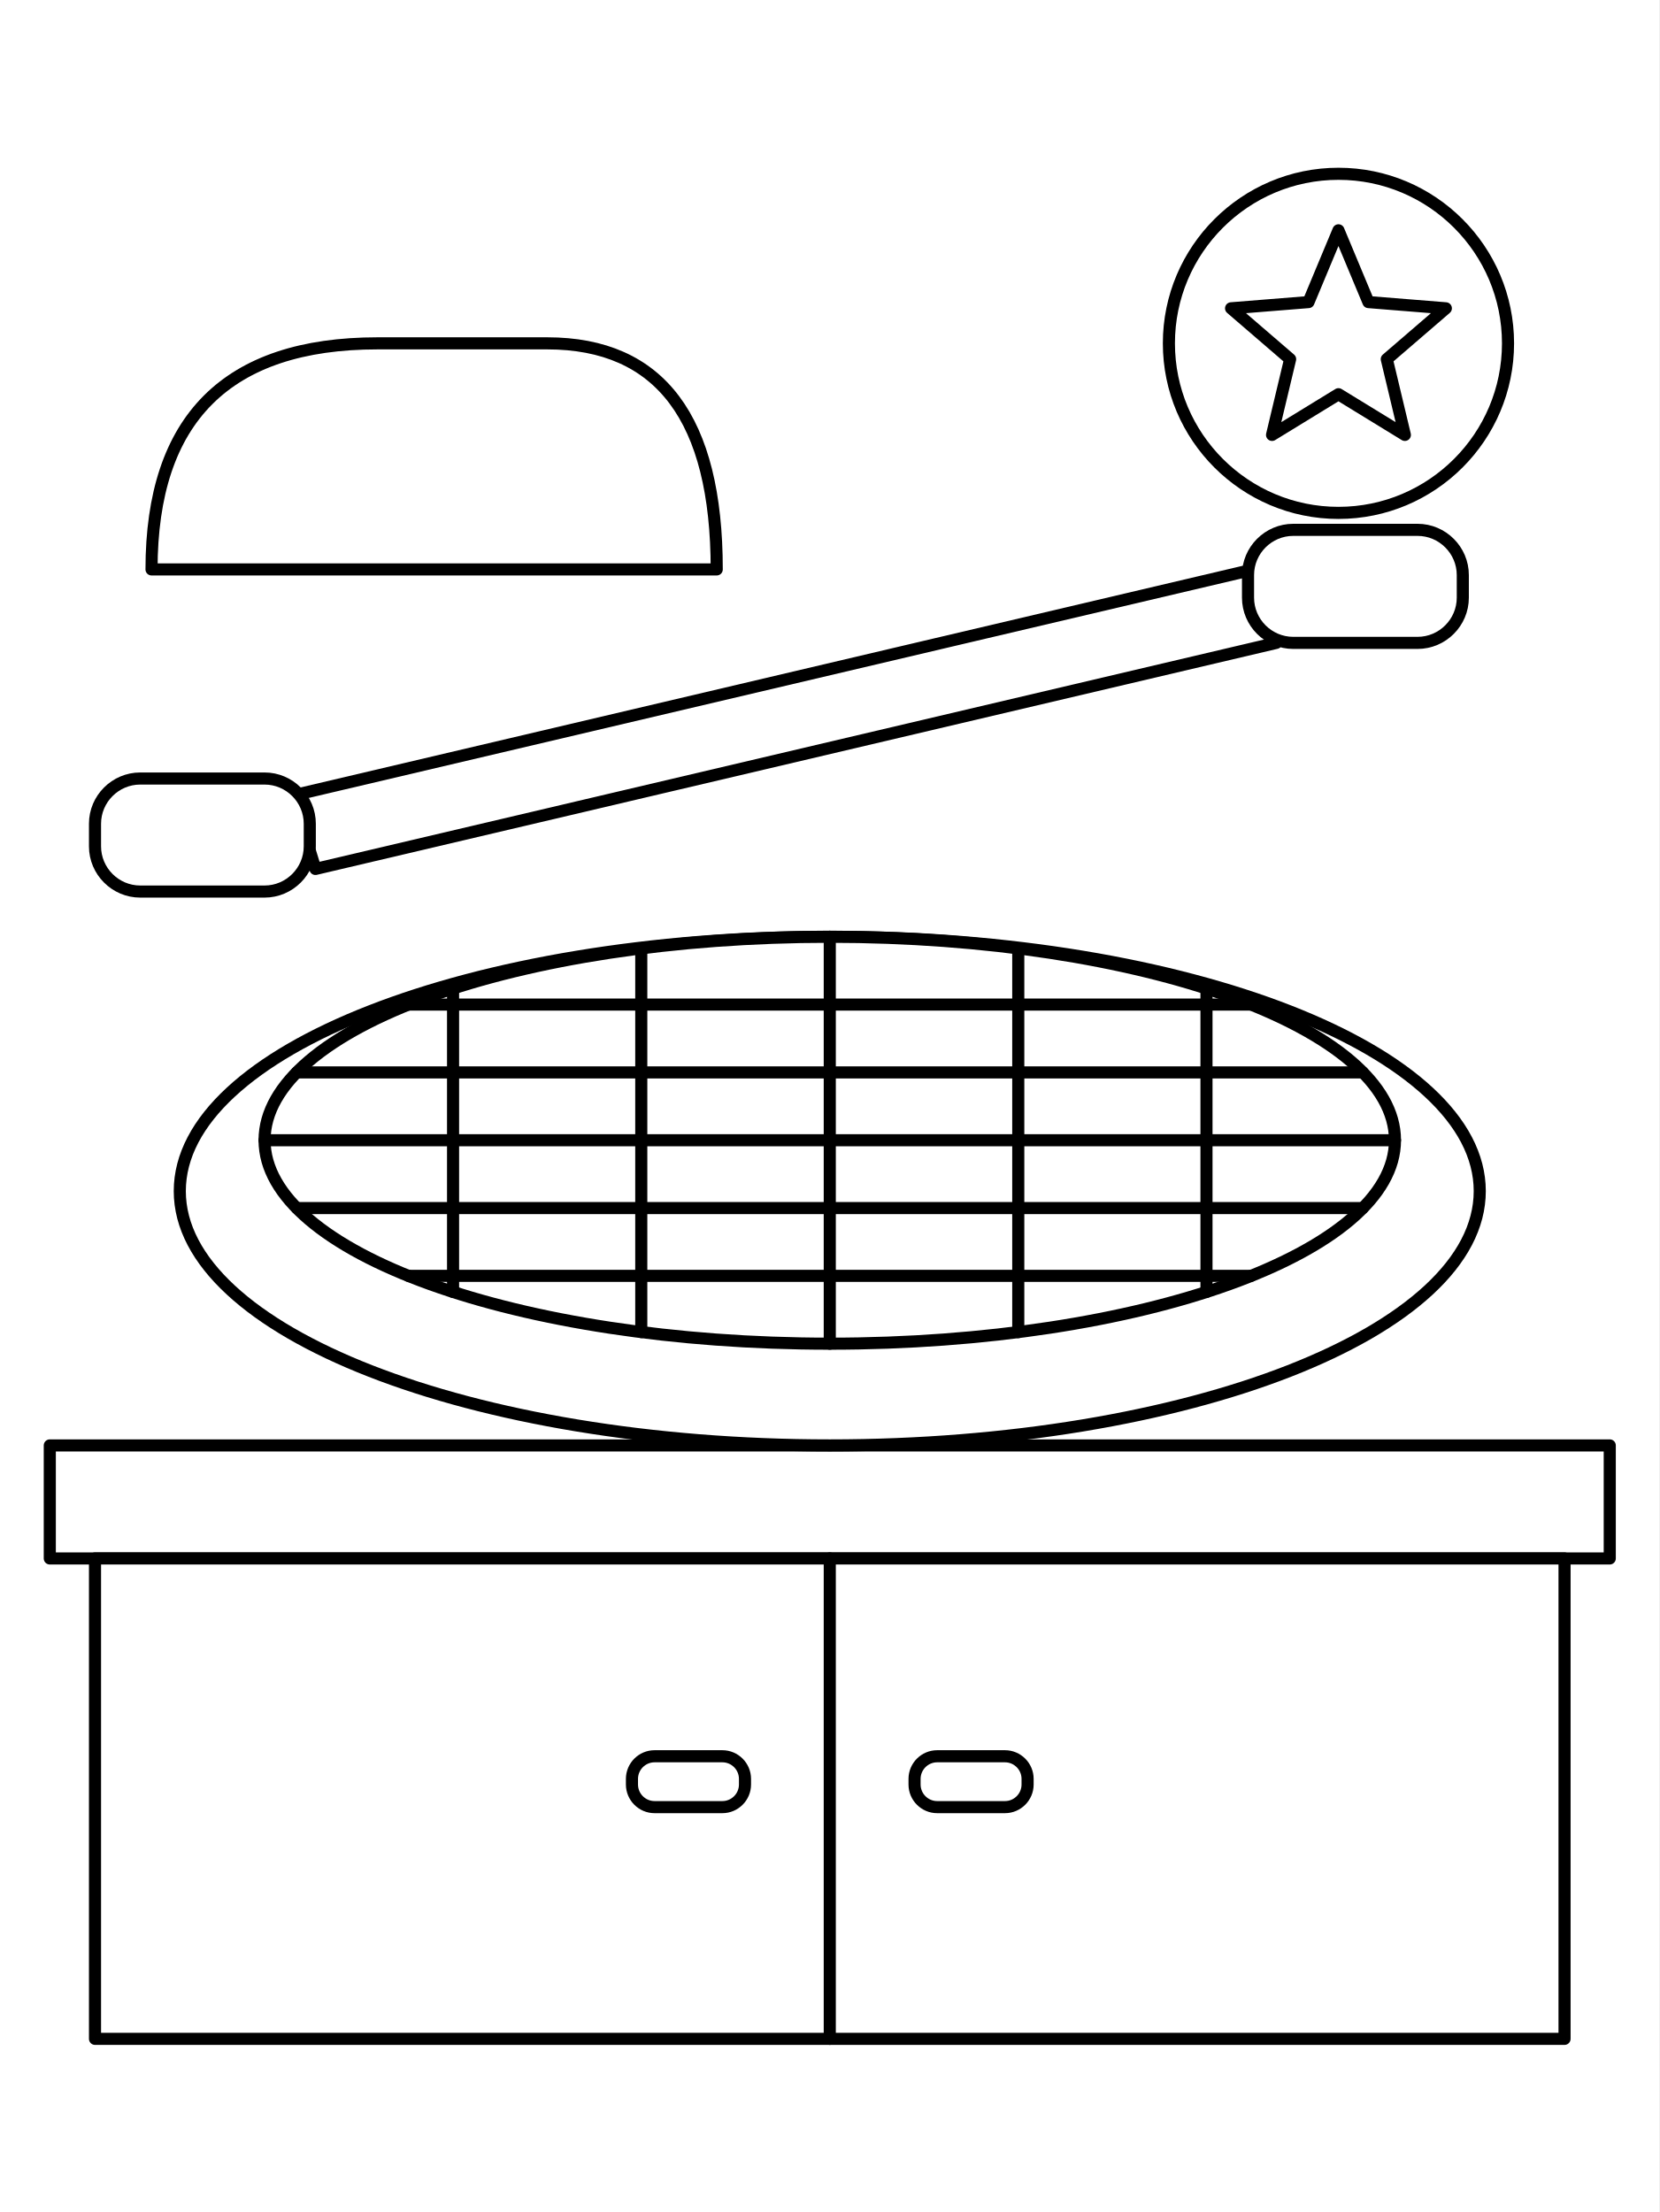
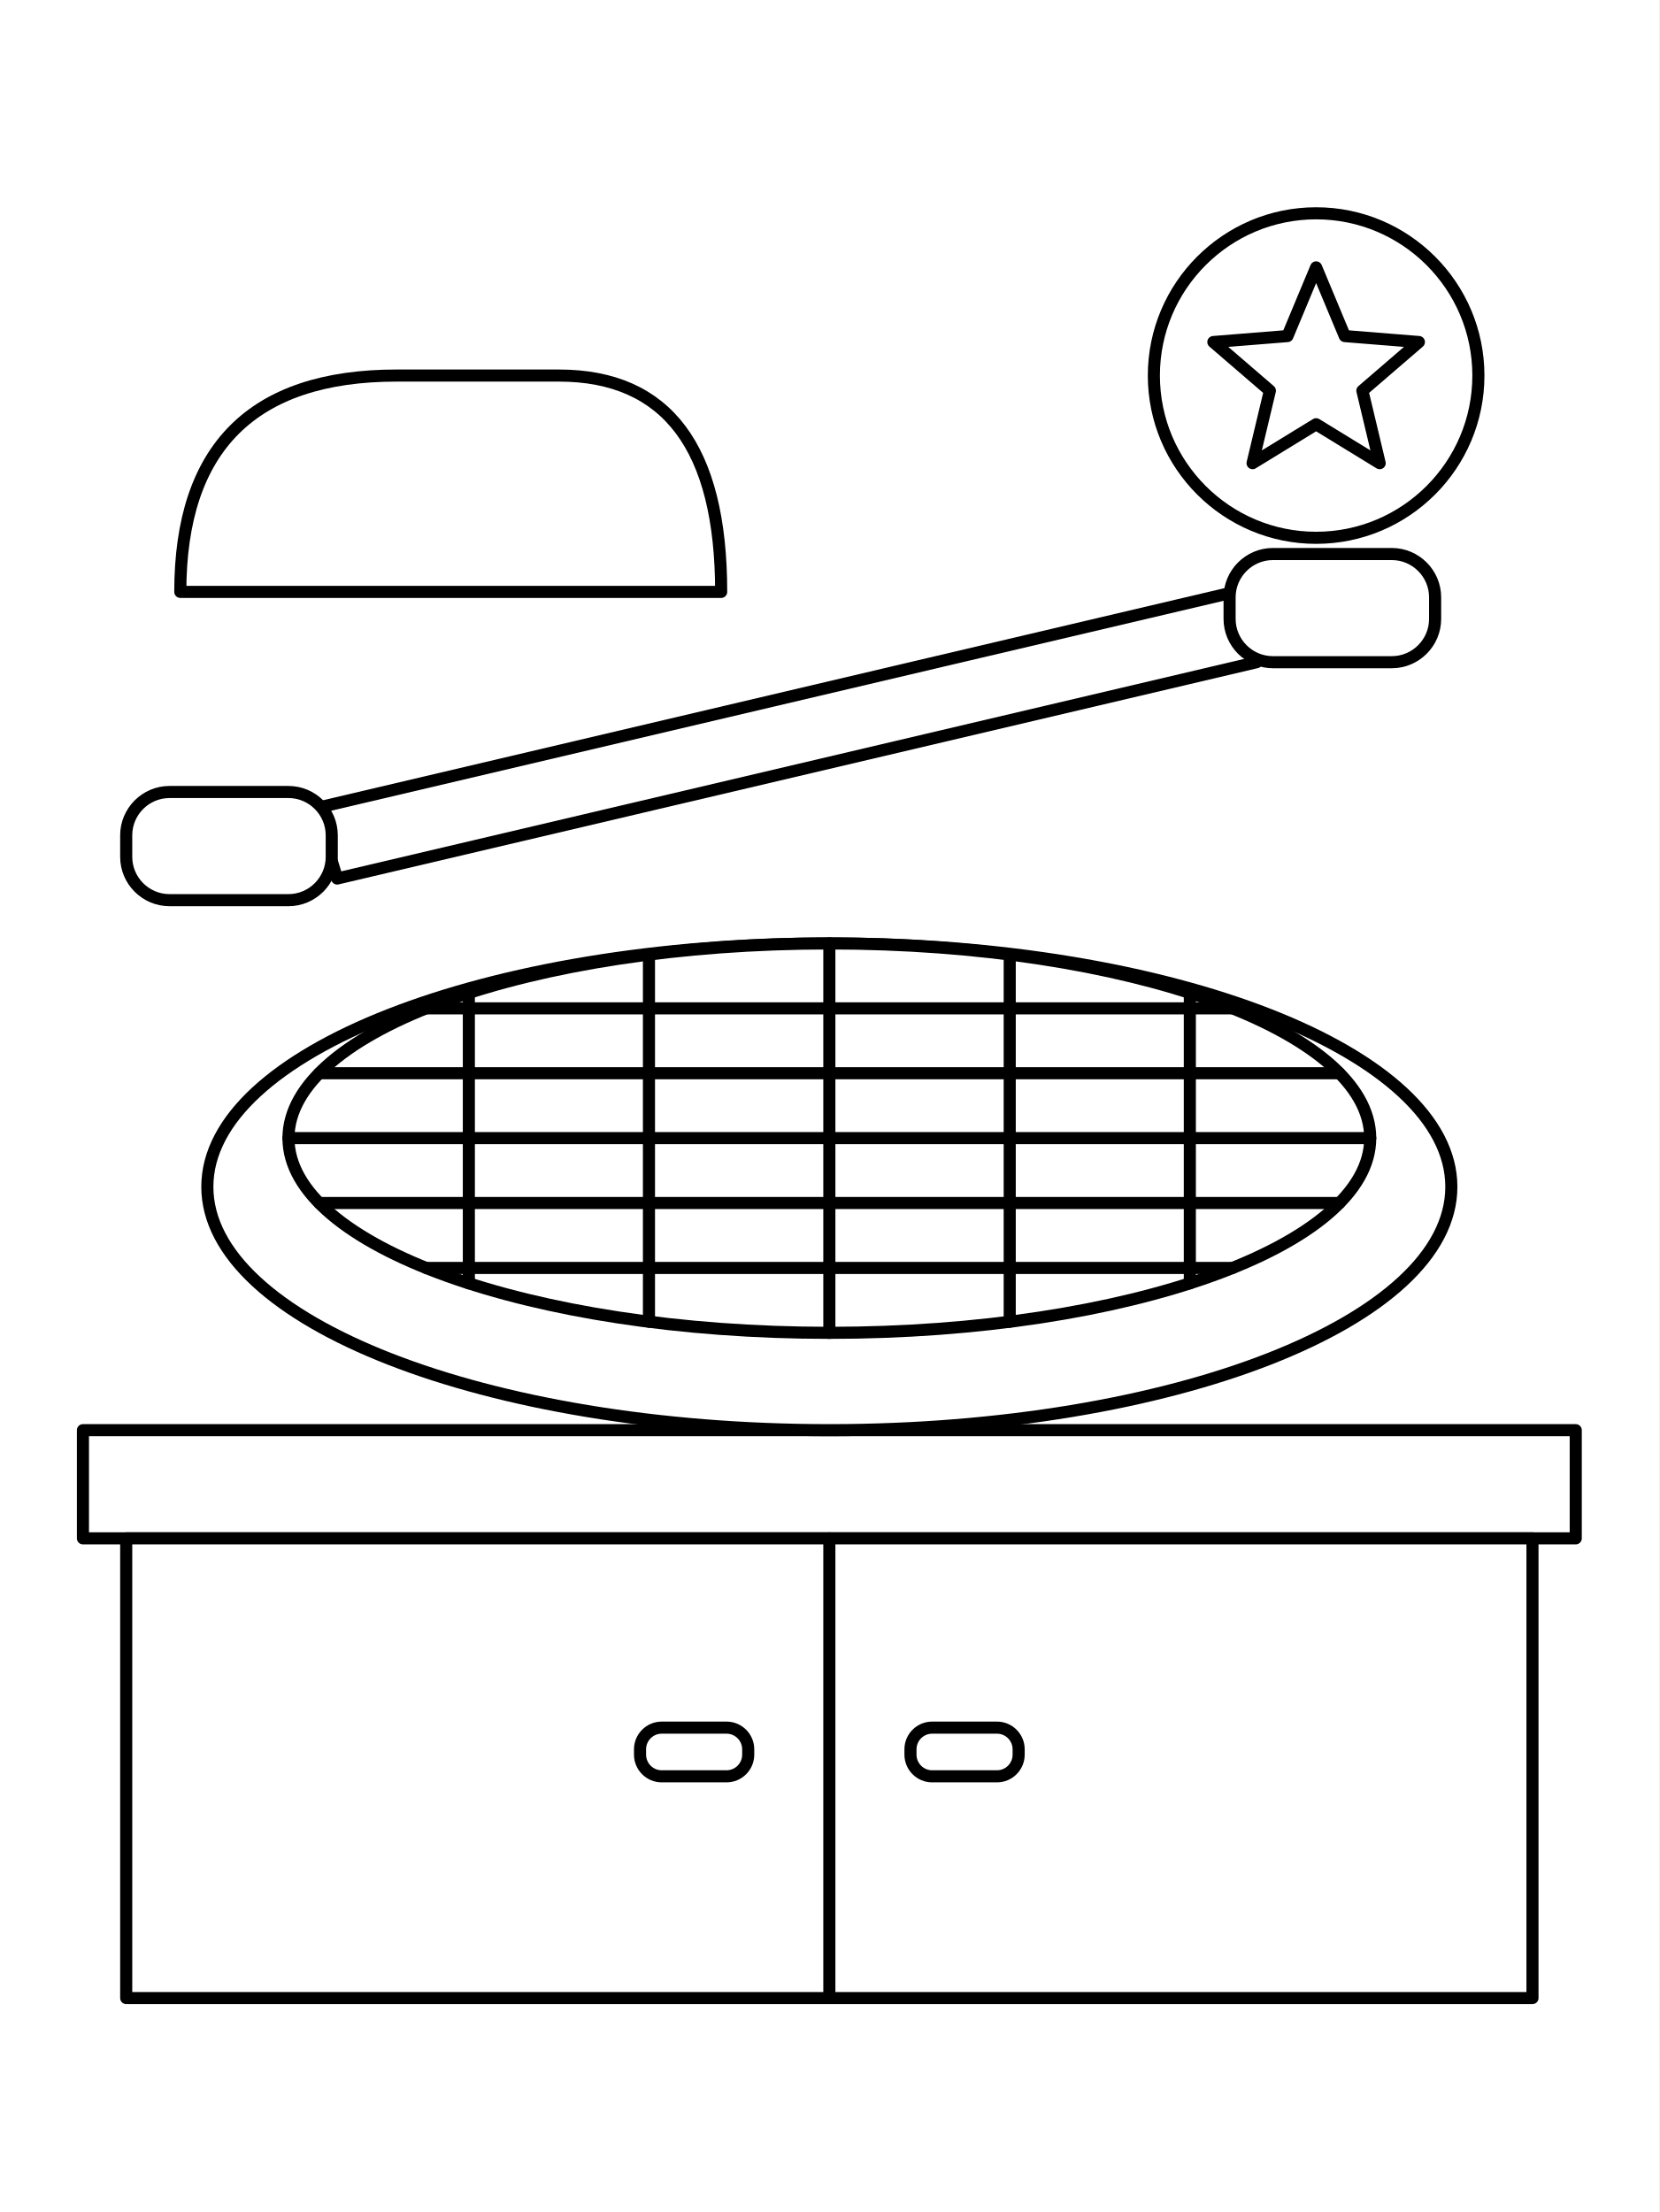
<svg xmlns="http://www.w3.org/2000/svg" version="1.1" viewBox="0 0 600 800" width="5.715in" height="7.62in" role="img" aria-label="Baking Day, a picture to color">
  <rect width="600" height="800" fill="#fff" />
-   <g transform="translate(-6.522 -49.565) scale(1.022)" fill="#fff" data-bw="white" stroke="#000" stroke-width="4.281" stroke-linecap="round" stroke-linejoin="round">
+   <g transform="translate(6.522 -30.435) scale(0.978)" fill="#fff" data-bw="white" stroke="#000" stroke-width="4.472" stroke-linecap="round" stroke-linejoin="round">
    <path d="M24 560 L576 560 L576 600 L24 600 Z" />
    <path d="M40 600 L560 600 L560 770 L40 770 Z" />
-     <path fill="none" stroke-width="4.281" d="M300 600 L300 770" />
+     <path fill="none" stroke-width="4.472" d="M300 600 L300 770" />
    <path d="M238 670 L262 670 C266.4 670 270 673.6 270 678 L270 680 C270 684.4 266.4 688 262 688 L238 688 C233.6 688 230 684.4 230 680 L230 678 C230 673.6 233.6 670 238 670 Z" />
    <path d="M338 670 L362 670 C366.4 670 370 673.6 370 678 L370 680 C370 684.4 366.4 688 362 688 L338 688 C333.6 688 330 684.4 330 680 L330 678 C330 673.6 333.6 670 338 670 Z" />
    <path d="M530 470 C530 519.7 427 560 300 560 C173 560 70 519.7 70 470 C70 420.3 173 380 300 380 C427 380 530 420.3 530 470 Z" />
    <path d="M500 452 C500 491.8 410.5 524 300 524 C189.5 524 100 491.8 100 452 C100 412.2 189.5 380 300 380 C410.5 380 500 412.2 500 452 Z" />
    <path fill="none" d="M166.7 398.3 L166.7 505.7" />
    <path fill="none" d="M150.9 404 L449.1 404" />
    <path fill="none" d="M233.3 384.1 L233.3 519.9" />
    <path fill="none" d="M111.4 428 L488.6 428" />
    <path fill="none" d="M300 380 L300 524" />
    <path fill="none" d="M100 452 L500 452" />
    <path fill="none" d="M366.7 384.1 L366.7 519.9" />
    <path fill="none" d="M111.4 476 L488.6 476" />
    <path fill="none" d="M433.3 398.3 L433.3 505.7" />
    <path fill="none" d="M150.9 500 L449.1 500" />
    <path d="M110 330 L450 250 L458 276 L118 356 Z" />
    <path d="M56 324 L100 324 C108.8 324 116 331.2 116 340 L116 348 C116 356.8 108.8 364 100 364 L56 364 C47.2 364 40 356.8 40 348 L40 340 C40 331.2 47.2 324 56 324 Z" />
    <path d="M464 236 L508 236 C516.8 236 524 243.2 524 252 L524 260 C524 268.8 516.8 276 508 276 L464 276 C455.2 276 448 268.8 448 260 L448 252 C448 243.2 455.2 236 464 236 Z" />
    <path d="M540 170 C540 203.1 513.1 230 480 230 C446.9 230 420 203.1 420 170 C420 136.9 446.9 110 480 110 C513.1 110 540 136.9 540 170 Z" />
    <path d="M480 130 L490.6 155.4 L518 157.6 L497.1 175.6 L503.5 202.4 L480 188 L456.5 202.4 L462.9 175.6 L442 157.6 L469.4 155.4 Z" />
    <path d="M60 250 C60 196.7 86.7 170 140 170 L200 170 C240 170 260 196.7 260 250 Z" />
  </g>
</svg>
